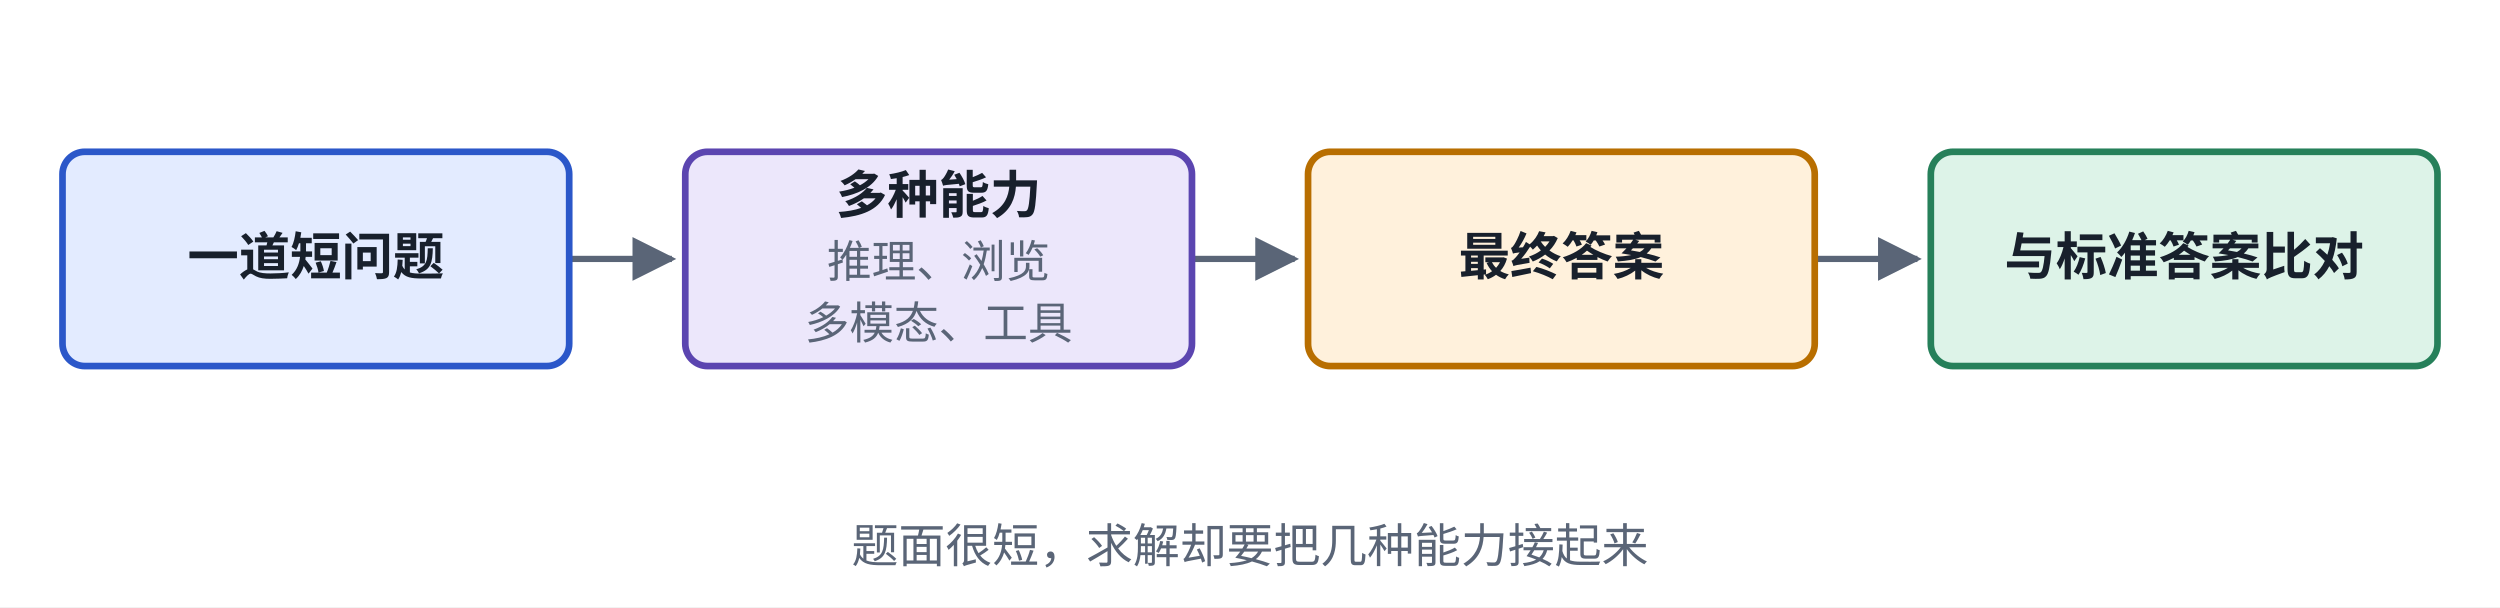
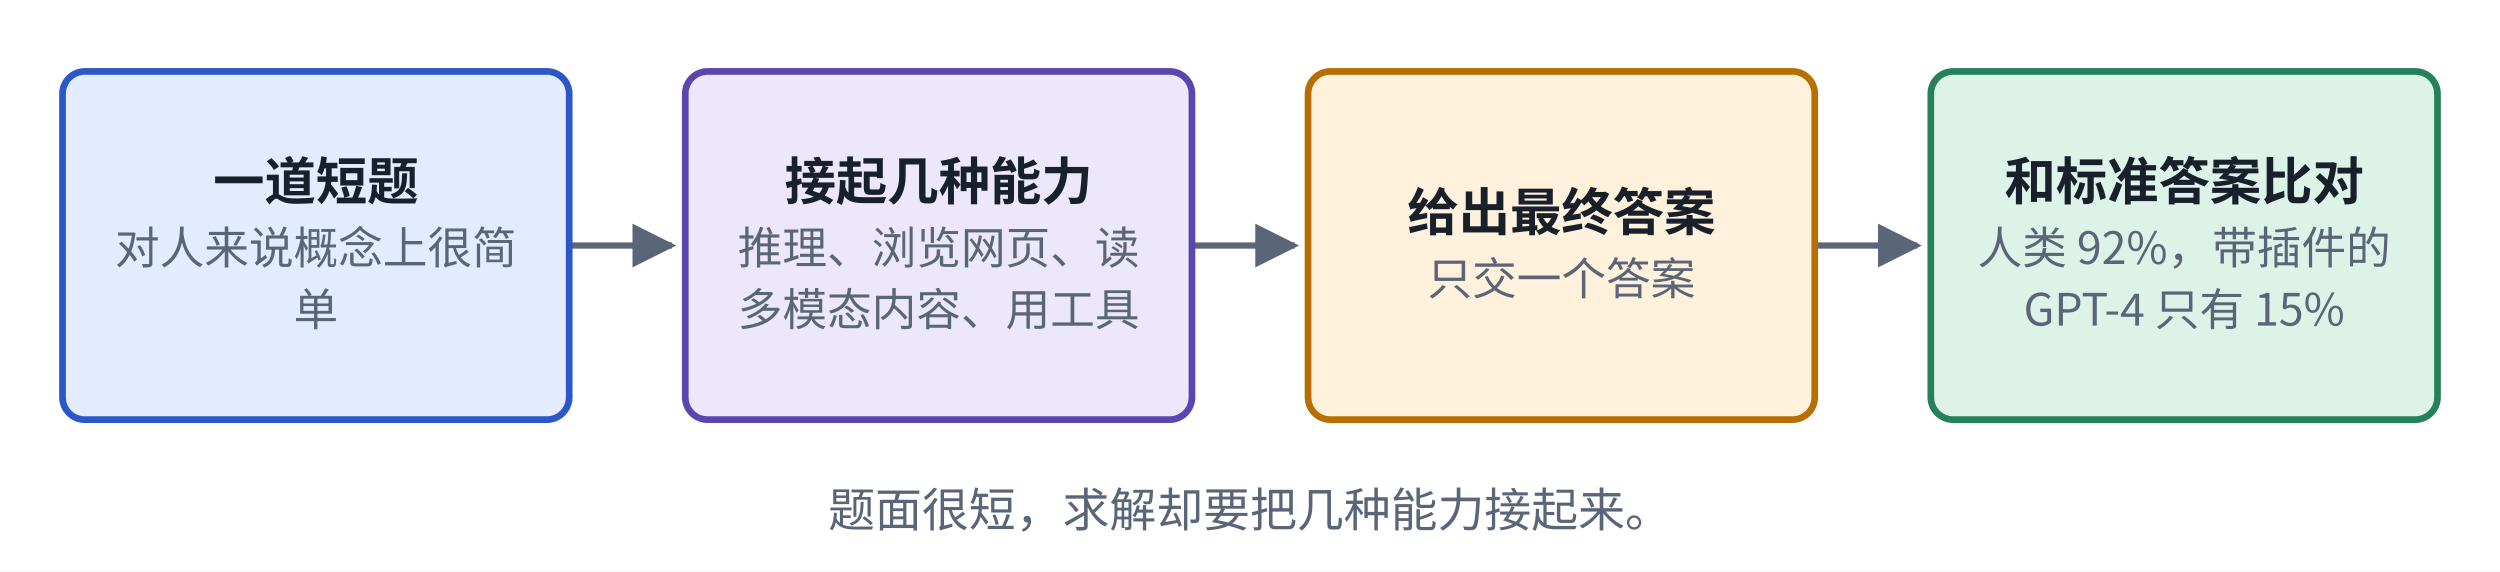
- <svg xmlns="http://www.w3.org/2000/svg" viewBox="0 0 560 136" width="560" height="136" role="img" aria-label="GAIA 结构">
+ <svg xmlns="http://www.w3.org/2000/svg" viewBox="0 0 560 128" width="560" height="128" role="img" aria-label="GAIA 结构">
  <defs>
    <marker id="ah-cardx3" viewBox="0 0 10 10" refX="9" refY="5" markerWidth="7" markerHeight="7" orient="auto-start-reverse">
      <path d="M0,0 L10,5 L0,10 z" fill="#5A6577" />
    </marker>
  </defs>
-   <rect x="0" y="0" width="560" height="136" fill="#ffffff" />
-   <path d="M127.5,58 L150.5,58" fill="none" stroke="#5A6577" stroke-width="1.4" marker-end="url(#ah-cardx3)" />
-   <path d="M267,58 L290,58" fill="none" stroke="#5A6577" stroke-width="1.4" marker-end="url(#ah-cardx3)" />
-   <path d="M406.5,58 L429.5,58" fill="none" stroke="#5A6577" stroke-width="1.4" marker-end="url(#ah-cardx3)" />
-   <rect x="14" y="34" width="113.5" height="48" rx="5" fill="#E3EBFF" stroke="#2B57C9" stroke-width="1.5" />
-   <rect x="153.5" y="34" width="113.5" height="48" rx="5" fill="#ECE7FB" stroke="#5B45B0" stroke-width="1.5" />
-   <rect x="293" y="34" width="113.5" height="48" rx="5" fill="#FFF1DC" stroke="#B86E00" stroke-width="1.5" />
-   <rect x="432.5" y="34" width="113.5" height="48" rx="5" fill="#DDF3E8" stroke="#26805A" stroke-width="1.5" />
-   <text x="70.75" y="61.565" text-anchor="middle" font-size="11.5" font-weight="600" fill="#18202C" font-family="PingFang SC, Noto Sans CJK SC, Microsoft YaHei, sans-serif">一道短问题</text>
-   <text x="210.25" y="47.765" text-anchor="middle" font-size="11.5" font-weight="600" fill="#18202C" font-family="PingFang SC, Noto Sans CJK SC, Microsoft YaHei, sans-serif">多种能力</text>
-   <text x="210.25" y="62.135" text-anchor="middle" font-size="10" font-weight="400" fill="#5A6577" font-family="PingFang SC, Noto Sans CJK SC, Microsoft YaHei, sans-serif">推理、浏览</text>
-   <text x="210.25" y="75.935" text-anchor="middle" font-size="10" font-weight="400" fill="#5A6577" font-family="PingFang SC, Noto Sans CJK SC, Microsoft YaHei, sans-serif">多模态、工具</text>
-   <text x="349.75" y="61.565" text-anchor="middle" font-size="11.5" font-weight="600" fill="#18202C" font-family="PingFang SC, Noto Sans CJK SC, Microsoft YaHei, sans-serif">最终答案</text>
-   <text x="489.25" y="61.565" text-anchor="middle" font-size="11.5" font-weight="600" fill="#18202C" font-family="PingFang SC, Noto Sans CJK SC, Microsoft YaHei, sans-serif">与标准答案比对</text>
-   <text x="280" y="126" text-anchor="middle" font-size="10.5" font-weight="500" fill="#5A6577" font-family="PingFang SC, Noto Sans CJK SC, Microsoft YaHei, sans-serif">题面很短，求解却要把几种能力接起来</text>
+   <rect x="0" y="0" width="560" height="128" fill="#ffffff" />
+   <path d="M127.5,55 L150.5,55" fill="none" stroke="#5A6577" stroke-width="1.4" marker-end="url(#ah-cardx3)" />
+   <path d="M267,55 L290,55" fill="none" stroke="#5A6577" stroke-width="1.4" marker-end="url(#ah-cardx3)" />
+   <path d="M406.5,55 L429.5,55" fill="none" stroke="#5A6577" stroke-width="1.4" marker-end="url(#ah-cardx3)" />
+   <rect x="14" y="16" width="113.5" height="78" rx="5" fill="#E3EBFF" stroke="#2B57C9" stroke-width="1.5" />
+   <rect x="153.5" y="16" width="113.5" height="78" rx="5" fill="#ECE7FB" stroke="#5B45B0" stroke-width="1.5" />
+   <rect x="293" y="16" width="113.5" height="78" rx="5" fill="#FFF1DC" stroke="#B86E00" stroke-width="1.5" />
+   <rect x="432.5" y="16" width="113.5" height="78" rx="5" fill="#DDF3E8" stroke="#26805A" stroke-width="1.5" />
+   <text x="70.75" y="44.765" text-anchor="middle" font-size="11.5" font-weight="600" fill="#18202C" font-family="PingFang SC, Noto Sans CJK SC, Microsoft YaHei, sans-serif">一道短题</text>
+   <text x="70.75" y="59.135" text-anchor="middle" font-size="10" font-weight="400" fill="#5A6577" font-family="PingFang SC, Noto Sans CJK SC, Microsoft YaHei, sans-serif">对人来说概念上很简</text>
+   <text x="70.75" y="72.935" text-anchor="middle" font-size="10" font-weight="400" fill="#5A6577" font-family="PingFang SC, Noto Sans CJK SC, Microsoft YaHei, sans-serif">单</text>
+   <text x="210.25" y="44.765" text-anchor="middle" font-size="11.5" font-weight="600" fill="#18202C" font-family="PingFang SC, Noto Sans CJK SC, Microsoft YaHei, sans-serif">接起几种能力</text>
+   <text x="210.25" y="59.135" text-anchor="middle" font-size="10" font-weight="400" fill="#5A6577" font-family="PingFang SC, Noto Sans CJK SC, Microsoft YaHei, sans-serif">推理、浏览网页、读</text>
+   <text x="210.25" y="72.935" text-anchor="middle" font-size="10" font-weight="400" fill="#5A6577" font-family="PingFang SC, Noto Sans CJK SC, Microsoft YaHei, sans-serif">多模态内容、用工具</text>
+   <text x="349.75" y="51.665" text-anchor="middle" font-size="11.5" font-weight="600" fill="#18202C" font-family="PingFang SC, Noto Sans CJK SC, Microsoft YaHei, sans-serif">给出最终答案</text>
+   <text x="349.75" y="66.035" text-anchor="middle" font-size="10" font-weight="400" fill="#5A6577" font-family="PingFang SC, Noto Sans CJK SC, Microsoft YaHei, sans-serif">只交一个答案</text>
+   <text x="489.25" y="44.765" text-anchor="middle" font-size="11.5" font-weight="600" fill="#18202C" font-family="PingFang SC, Noto Sans CJK SC, Microsoft YaHei, sans-serif">和标准答案比对</text>
+   <text x="489.25" y="59.135" text-anchor="middle" font-size="10" font-weight="400" fill="#5A6577" font-family="PingFang SC, Noto Sans CJK SC, Microsoft YaHei, sans-serif">人类 92%，带插件的</text>
+   <text x="489.25" y="72.935" text-anchor="middle" font-size="10" font-weight="400" fill="#5A6577" font-family="PingFang SC, Noto Sans CJK SC, Microsoft YaHei, sans-serif">GPT-4 只有 15%</text>
+   <text x="280" y="118" text-anchor="middle" font-size="10.5" font-weight="500" fill="#5A6577" font-family="PingFang SC, Noto Sans CJK SC, Microsoft YaHei, sans-serif">题面很短，求解却要把几种能力接起来。</text>
</svg>
